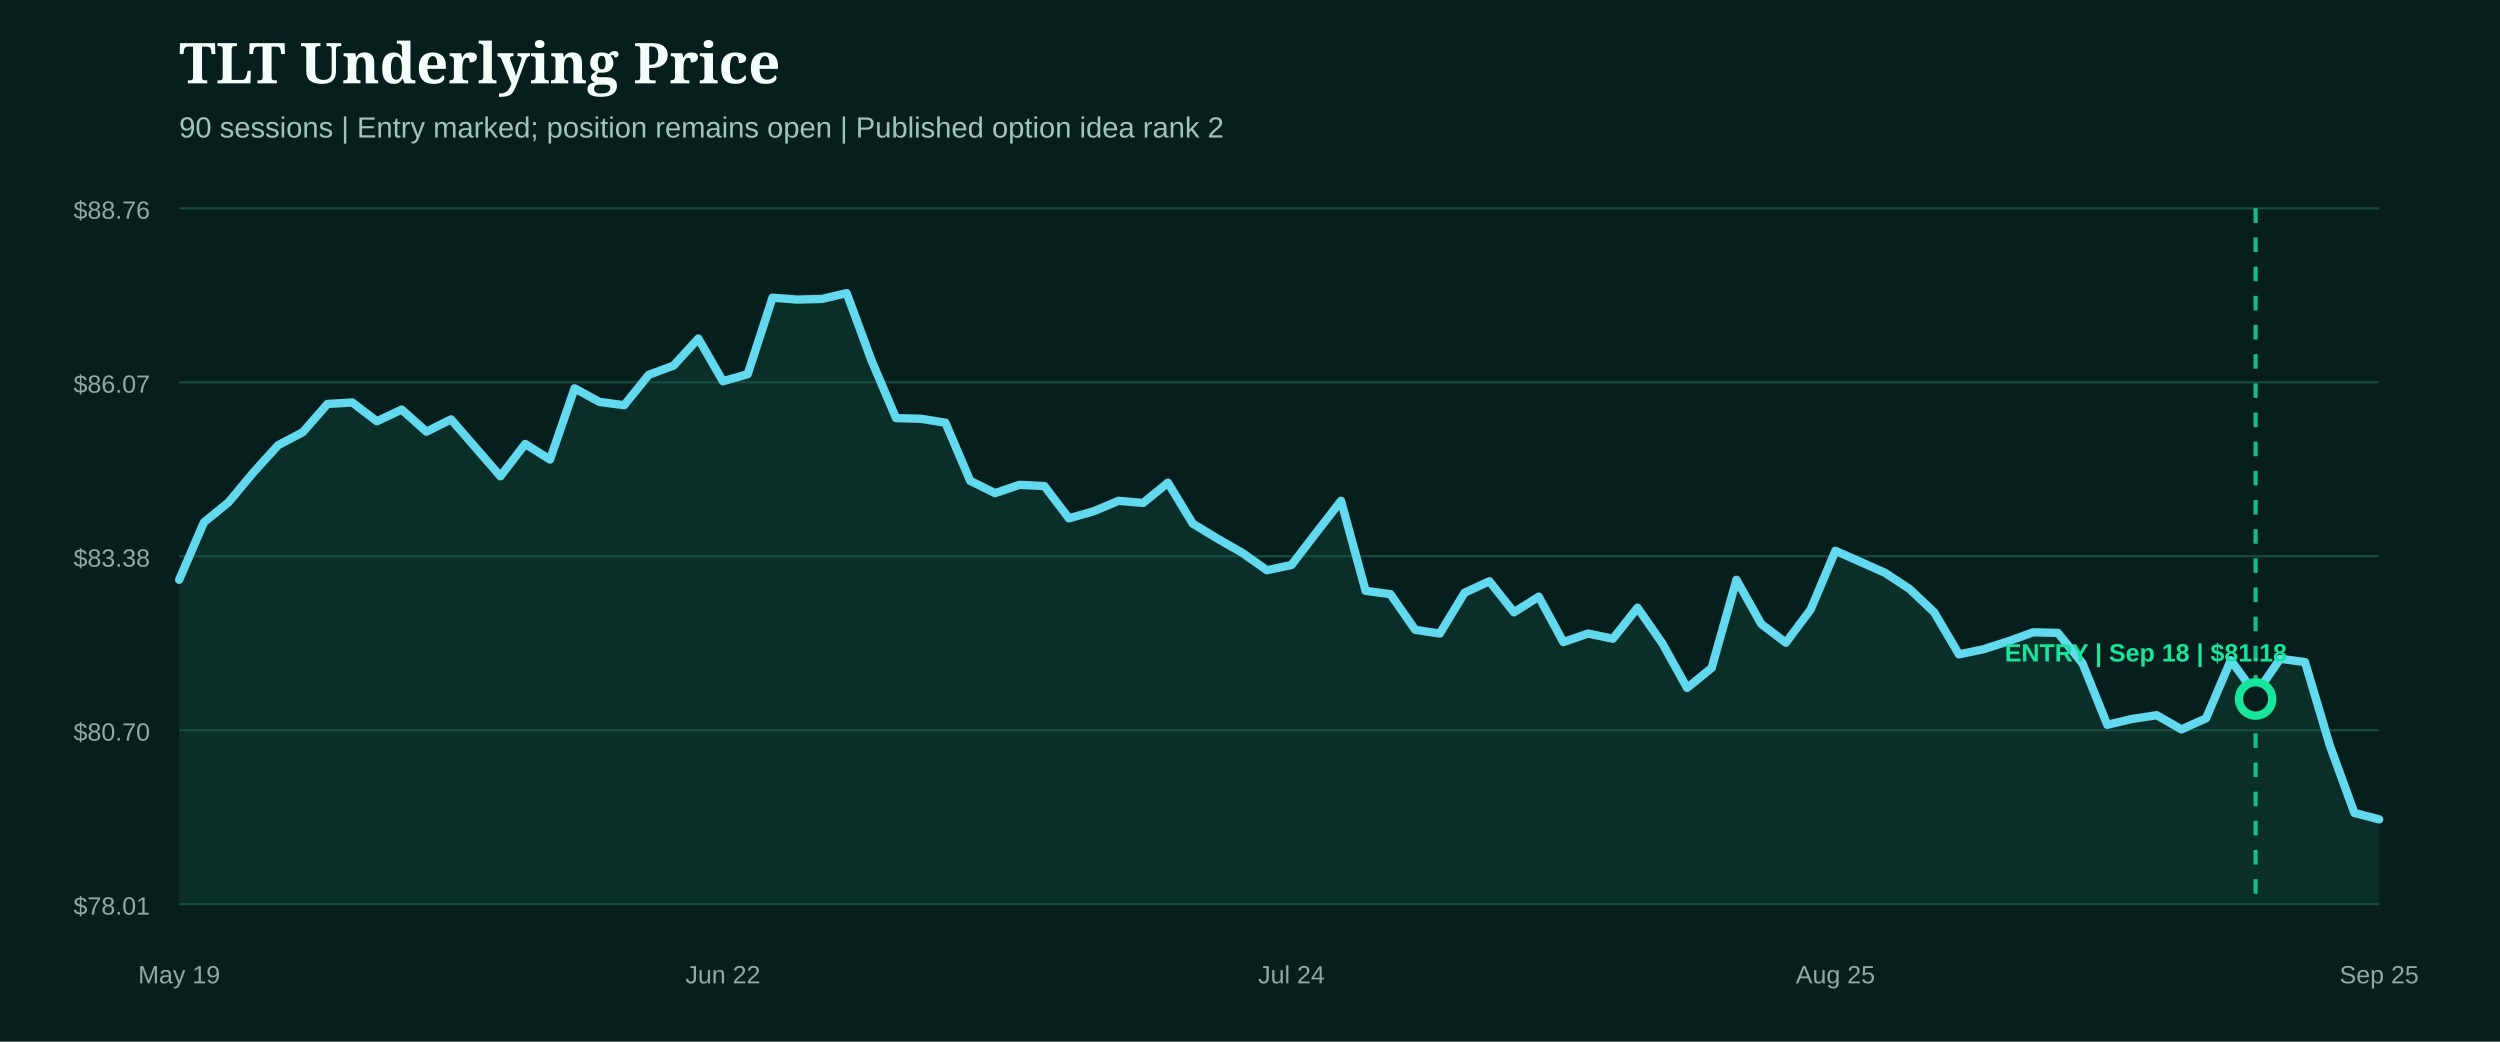
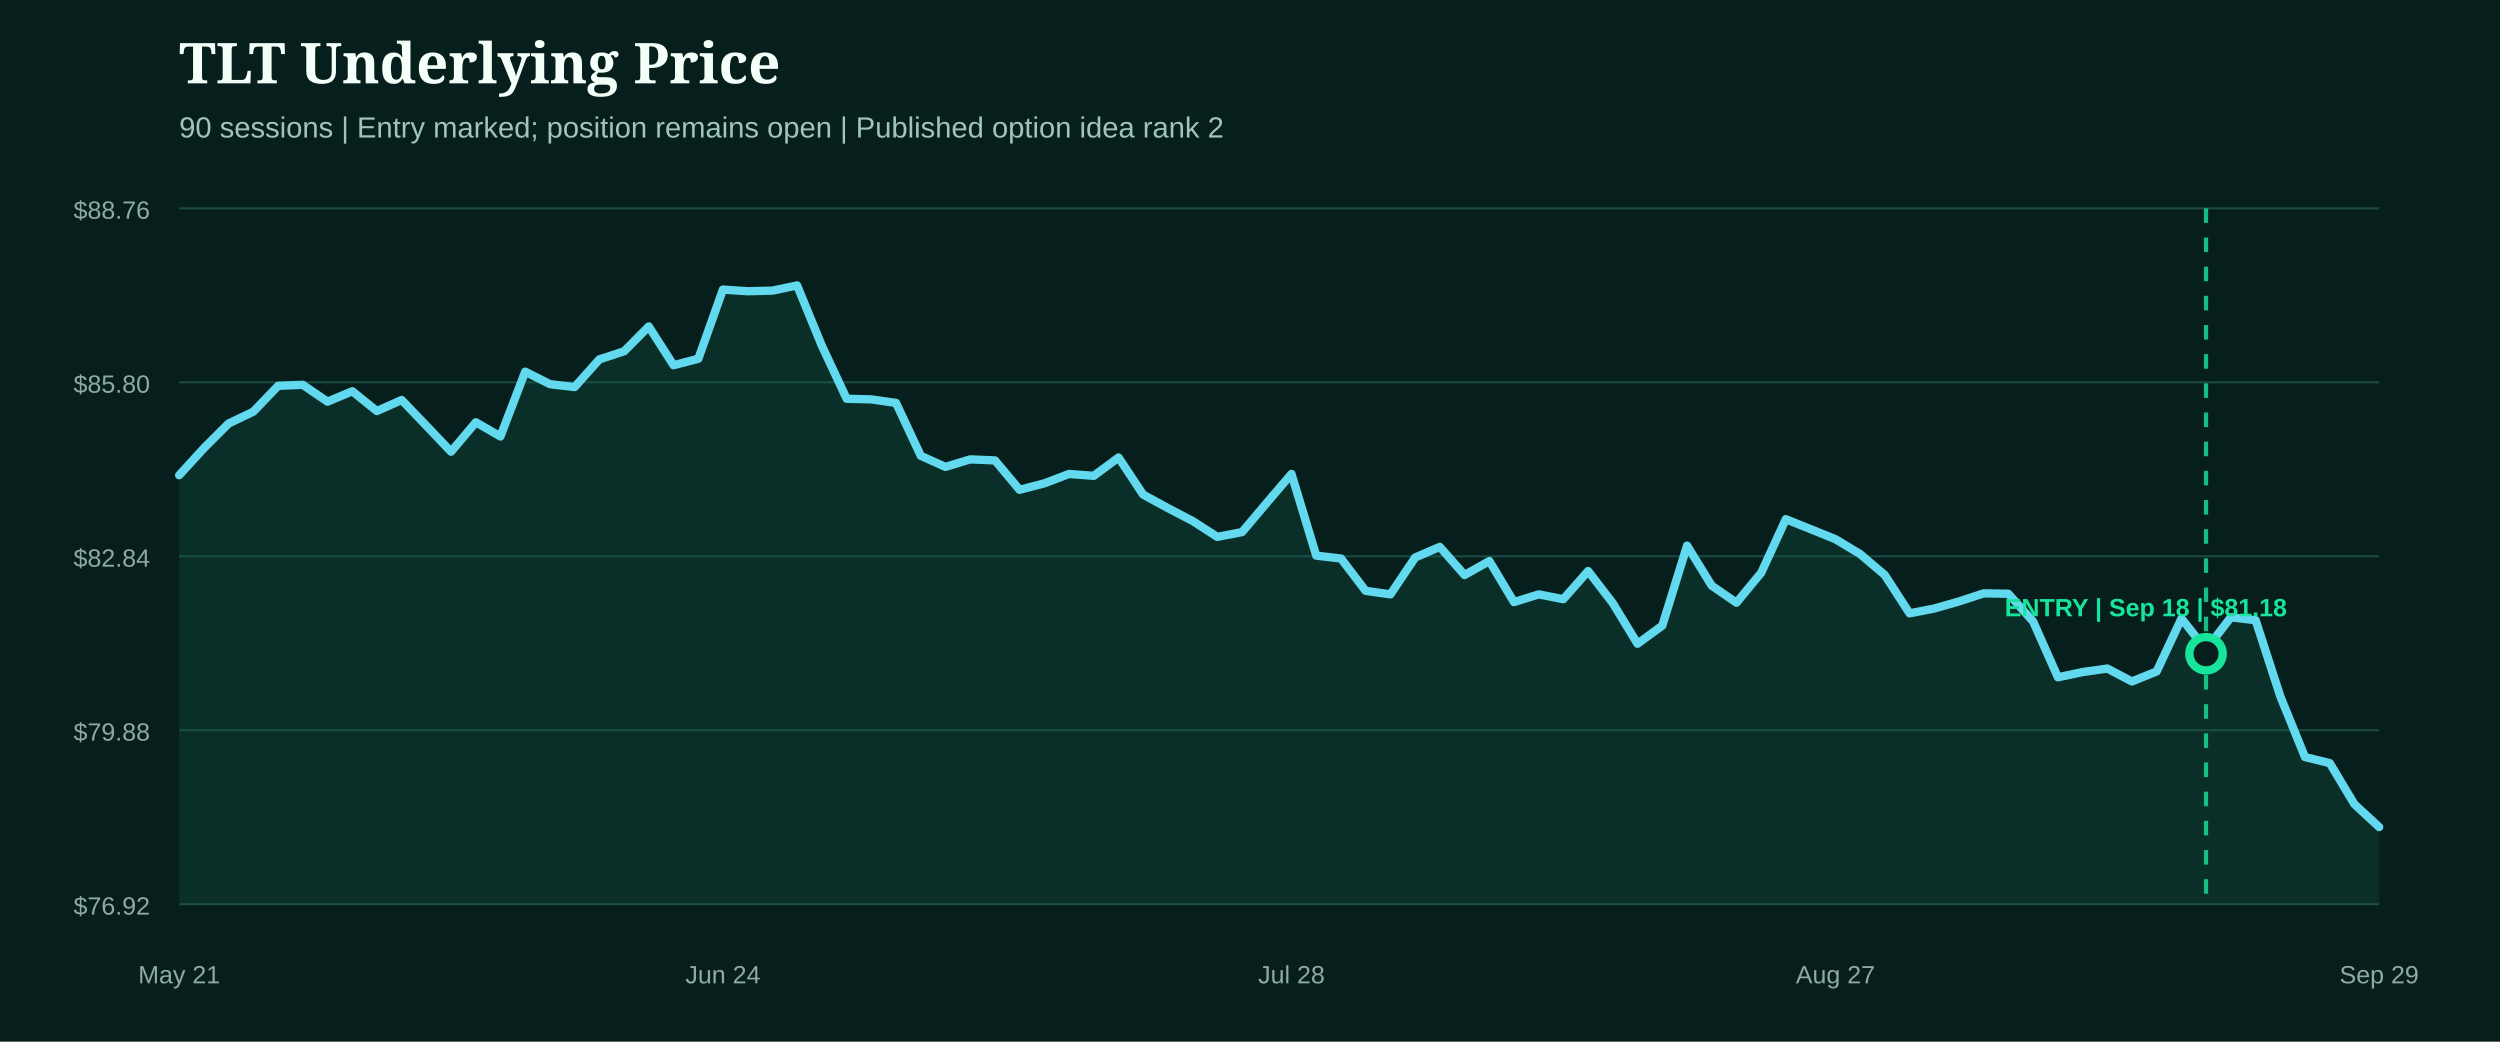
<svg xmlns="http://www.w3.org/2000/svg" width="1200" height="500" viewBox="0 0 1200 500" role="img" aria-label="TLT underlying price from entry">
  <rect width="1200" height="500" fill="#071f1c" />
  <style>.head{fill:#f4fff9;font:800 27px Georgia,serif}.sub{fill:#9fc4bb;font:14px Arial,sans-serif}.axis{fill:#8eaaa3;font:12px Arial,sans-serif}.marker{font:800 12px Arial,sans-serif}</style>
  <text x="86" y="40" class="head">TLT Underlying Price</text>
  <text x="86" y="66" class="sub">90 sessions | Entry marked; position remains open | Published option idea rank 2</text>
  <line x1="86" x2="1142" y1="100.0" y2="100.0" stroke="#1b4a42" stroke-width="1" />
  <text x="72" y="105.0" text-anchor="end" class="axis">$88.76</text>
  <line x1="86" x2="1142" y1="183.5" y2="183.5" stroke="#1b4a42" stroke-width="1" />
-   <text x="72" y="188.5" text-anchor="end" class="axis">$86.07</text>
+   <text x="72" y="188.5" text-anchor="end" class="axis">$85.80</text>
  <line x1="86" x2="1142" y1="267.0" y2="267.0" stroke="#1b4a42" stroke-width="1" />
-   <text x="72" y="272.0" text-anchor="end" class="axis">$83.38</text>
+   <text x="72" y="272.0" text-anchor="end" class="axis">$82.84</text>
  <line x1="86" x2="1142" y1="350.5" y2="350.5" stroke="#1b4a42" stroke-width="1" />
-   <text x="72" y="355.5" text-anchor="end" class="axis">$80.70</text>
+   <text x="72" y="355.5" text-anchor="end" class="axis">$79.88</text>
  <line x1="86" x2="1142" y1="434.0" y2="434.0" stroke="#1b4a42" stroke-width="1" />
-   <text x="72" y="439.0" text-anchor="end" class="axis">$78.01</text>
-   <path d="M86.0,278.3 L97.9,250.7 L109.7,241.1 L121.6,226.8 L133.5,213.7 L145.3,207.5 L157.2,193.9 L169.1,193.2 L180.9,202.2 L192.8,196.6 L204.7,207.2 L216.5,201.3 L228.4,215.0 L240.2,228.6 L252.1,213.1 L264.0,220.6 L275.8,186.4 L287.7,192.9 L299.6,194.5 L311.4,179.9 L323.3,175.5 L335.2,162.5 L347.0,183.0 L358.9,179.6 L370.8,142.9 L382.6,143.8 L394.5,143.5 L406.4,140.7 L418.2,172.7 L430.1,200.7 L442.0,201.0 L453.8,202.9 L465.7,230.8 L477.6,236.7 L489.4,232.7 L501.3,233.3 L513.1,248.8 L525.0,245.4 L536.9,240.4 L548.7,241.4 L560.6,231.7 L572.5,251.3 L584.3,258.5 L596.2,265.3 L608.1,273.7 L619.9,271.2 L631.8,255.7 L643.7,240.4 L655.5,283.6 L667.4,285.2 L679.3,302.3 L691.1,304.1 L703.0,284.5 L714.9,279.0 L726.7,293.9 L738.6,286.4 L750.4,308.2 L762.3,304.1 L774.2,306.6 L786.0,291.7 L797.9,308.8 L809.8,330.2 L821.6,320.6 L833.5,278.3 L845.4,299.5 L857.2,308.5 L869.1,292.6 L881.0,264.4 L892.8,269.6 L904.7,274.9 L916.6,282.7 L928.4,293.9 L940.3,314.1 L952.2,311.6 L964.0,307.8 L975.9,303.5 L987.8,303.8 L999.6,318.4 L1011.5,347.9 L1023.3,345.1 L1035.2,343.3 L1047.1,350.1 L1058.9,344.8 L1070.8,316.9 L1082.7,333.3 L1094.5,316.2 L1106.4,317.8 L1118.3,357.8 L1130.1,390.2 L1142.0,393.3 L1142.0,434.0 L86.0,434.0 Z" fill="#0f5949" opacity="0.28" />
-   <path d="M86.0,278.3 L97.9,250.7 L109.7,241.1 L121.6,226.8 L133.5,213.7 L145.3,207.5 L157.2,193.9 L169.1,193.2 L180.9,202.2 L192.8,196.6 L204.7,207.2 L216.5,201.3 L228.4,215.0 L240.2,228.6 L252.1,213.1 L264.0,220.6 L275.8,186.4 L287.7,192.9 L299.6,194.5 L311.4,179.9 L323.3,175.5 L335.2,162.5 L347.0,183.0 L358.9,179.6 L370.8,142.9 L382.6,143.8 L394.5,143.5 L406.4,140.7 L418.2,172.7 L430.1,200.7 L442.0,201.0 L453.8,202.9 L465.7,230.8 L477.6,236.7 L489.4,232.7 L501.3,233.3 L513.1,248.8 L525.0,245.4 L536.9,240.4 L548.7,241.4 L560.6,231.7 L572.5,251.3 L584.3,258.5 L596.2,265.3 L608.1,273.7 L619.9,271.2 L631.8,255.7 L643.7,240.4 L655.5,283.6 L667.4,285.2 L679.3,302.3 L691.1,304.1 L703.0,284.5 L714.9,279.0 L726.7,293.9 L738.6,286.4 L750.4,308.2 L762.3,304.1 L774.2,306.6 L786.0,291.7 L797.9,308.8 L809.8,330.2 L821.6,320.6 L833.5,278.3 L845.4,299.5 L857.2,308.5 L869.1,292.6 L881.0,264.4 L892.8,269.6 L904.7,274.9 L916.6,282.7 L928.4,293.9 L940.3,314.1 L952.2,311.6 L964.0,307.8 L975.9,303.5 L987.8,303.8 L999.6,318.4 L1011.5,347.9 L1023.3,345.1 L1035.2,343.3 L1047.1,350.1 L1058.9,344.8 L1070.8,316.9 L1082.7,333.3 L1094.5,316.2 L1106.4,317.8 L1118.3,357.8 L1130.1,390.2 L1142.0,393.3" fill="none" stroke="#62d9ee" stroke-width="4" stroke-linecap="round" stroke-linejoin="round" />
+   <text x="72" y="439.0" text-anchor="end" class="axis">$76.92</text>
+   <path d="M86.0,228.1 L97.9,215.1 L109.7,203.3 L121.6,197.6 L133.5,185.2 L145.3,184.7 L157.2,192.8 L169.1,187.8 L180.9,197.3 L192.8,192.0 L204.7,204.4 L216.5,216.8 L228.4,202.7 L240.2,209.5 L252.1,178.4 L264.0,184.4 L275.8,185.8 L287.7,172.5 L299.6,168.6 L311.4,156.7 L323.3,175.3 L335.2,172.2 L347.0,139.0 L358.9,139.8 L370.8,139.5 L382.6,137.0 L394.5,166.0 L406.4,191.4 L418.2,191.7 L430.1,193.4 L442.0,218.8 L453.8,224.1 L465.7,220.5 L477.6,221.0 L489.4,235.1 L501.3,232.0 L513.1,227.5 L525.0,228.4 L536.9,219.6 L548.7,237.4 L560.6,243.9 L572.5,250.1 L584.3,257.7 L596.2,255.4 L608.1,241.3 L619.9,227.5 L631.8,266.7 L643.7,268.1 L655.5,283.6 L667.4,285.3 L679.3,267.6 L691.1,262.5 L703.0,276.0 L714.9,269.3 L726.7,289.0 L738.6,285.3 L750.4,287.6 L762.3,274.1 L774.2,289.6 L786.0,309.0 L797.9,300.3 L809.8,261.9 L821.6,281.1 L833.5,289.3 L845.4,274.9 L857.2,249.2 L869.1,254.0 L881.0,258.8 L892.8,265.9 L904.7,276.0 L916.6,294.4 L928.4,292.1 L940.3,288.7 L952.2,284.8 L964.0,285.0 L975.9,298.3 L987.8,325.1 L999.6,322.6 L1011.5,320.9 L1023.3,327.1 L1035.2,322.3 L1047.1,296.9 L1058.9,311.8 L1070.8,296.3 L1082.7,297.7 L1094.5,334.1 L1106.4,363.4 L1118.3,366.3 L1130.1,386.0 L1142.0,397.0 L1142.0,434.0 L86.0,434.0 Z" fill="#0f5949" opacity="0.28" />
+   <path d="M86.0,228.1 L97.9,215.1 L109.7,203.3 L121.6,197.6 L133.5,185.2 L145.3,184.7 L157.2,192.8 L169.1,187.8 L180.9,197.3 L192.8,192.0 L204.7,204.4 L216.5,216.8 L228.4,202.7 L240.2,209.5 L252.1,178.4 L264.0,184.4 L275.8,185.8 L287.7,172.5 L299.6,168.6 L311.4,156.7 L323.3,175.3 L335.2,172.2 L347.0,139.0 L358.9,139.8 L370.8,139.5 L382.6,137.0 L394.5,166.0 L406.4,191.4 L418.2,191.7 L430.1,193.4 L442.0,218.8 L453.8,224.1 L465.7,220.5 L477.6,221.0 L489.4,235.1 L501.3,232.0 L513.1,227.5 L525.0,228.4 L536.9,219.6 L548.7,237.4 L560.6,243.9 L572.5,250.1 L584.3,257.7 L596.2,255.4 L608.1,241.3 L619.9,227.5 L631.8,266.7 L643.7,268.1 L655.5,283.6 L667.4,285.3 L679.3,267.6 L691.1,262.5 L703.0,276.0 L714.9,269.3 L726.7,289.0 L738.6,285.3 L750.4,287.6 L762.3,274.1 L774.2,289.6 L786.0,309.0 L797.9,300.3 L809.8,261.9 L821.6,281.1 L833.5,289.3 L845.4,274.9 L857.2,249.2 L869.1,254.0 L881.0,258.8 L892.8,265.9 L904.7,276.0 L916.6,294.4 L928.4,292.1 L940.3,288.7 L952.2,284.8 L964.0,285.0 L975.9,298.3 L987.8,325.1 L999.6,322.6 L1011.5,320.9 L1023.3,327.1 L1035.2,322.3 L1047.1,296.9 L1058.9,311.8 L1070.8,296.3 L1082.7,297.7 L1094.5,334.1 L1106.4,363.4 L1118.3,366.3 L1130.1,386.0 L1142.0,397.0" fill="none" stroke="#62d9ee" stroke-width="4" stroke-linecap="round" stroke-linejoin="round" />
  <g>
-     <line x1="1082.7" x2="1082.7" y1="100" y2="434" stroke="#18e59c" stroke-width="2" stroke-dasharray="7 7" opacity="0.8" />
-     <circle cx="1082.7" cy="335.5" r="8" fill="#071f1c" stroke="#18e59c" stroke-width="4" />
-     <text x="1030.0" y="317.5" text-anchor="middle" class="marker" fill="#18e59c">ENTRY | Sep 18 | $81.18</text>
+     <line x1="1058.9" x2="1058.9" y1="100" y2="434" stroke="#18e59c" stroke-width="2" stroke-dasharray="7 7" opacity="0.8" />
+     <circle cx="1058.9" cy="313.8" r="8" fill="#071f1c" stroke="#18e59c" stroke-width="4" />
+     <text x="1030.0" y="295.8" text-anchor="middle" class="marker" fill="#18e59c">ENTRY | Sep 18 | $81.18</text>
  </g>
-   <text x="86.0" y="472" text-anchor="middle" class="axis">May 19</text>
-   <text x="347.0" y="472" text-anchor="middle" class="axis">Jun 22</text>
-   <text x="619.9" y="472" text-anchor="middle" class="axis">Jul 24</text>
-   <text x="881.0" y="472" text-anchor="middle" class="axis">Aug 25</text>
-   <text x="1142.0" y="472" text-anchor="middle" class="axis">Sep 25</text>
+   <text x="86.0" y="472" text-anchor="middle" class="axis">May 21</text>
+   <text x="347.0" y="472" text-anchor="middle" class="axis">Jun 24</text>
+   <text x="619.9" y="472" text-anchor="middle" class="axis">Jul 28</text>
+   <text x="881.0" y="472" text-anchor="middle" class="axis">Aug 27</text>
+   <text x="1142.0" y="472" text-anchor="middle" class="axis">Sep 29</text>
</svg>
